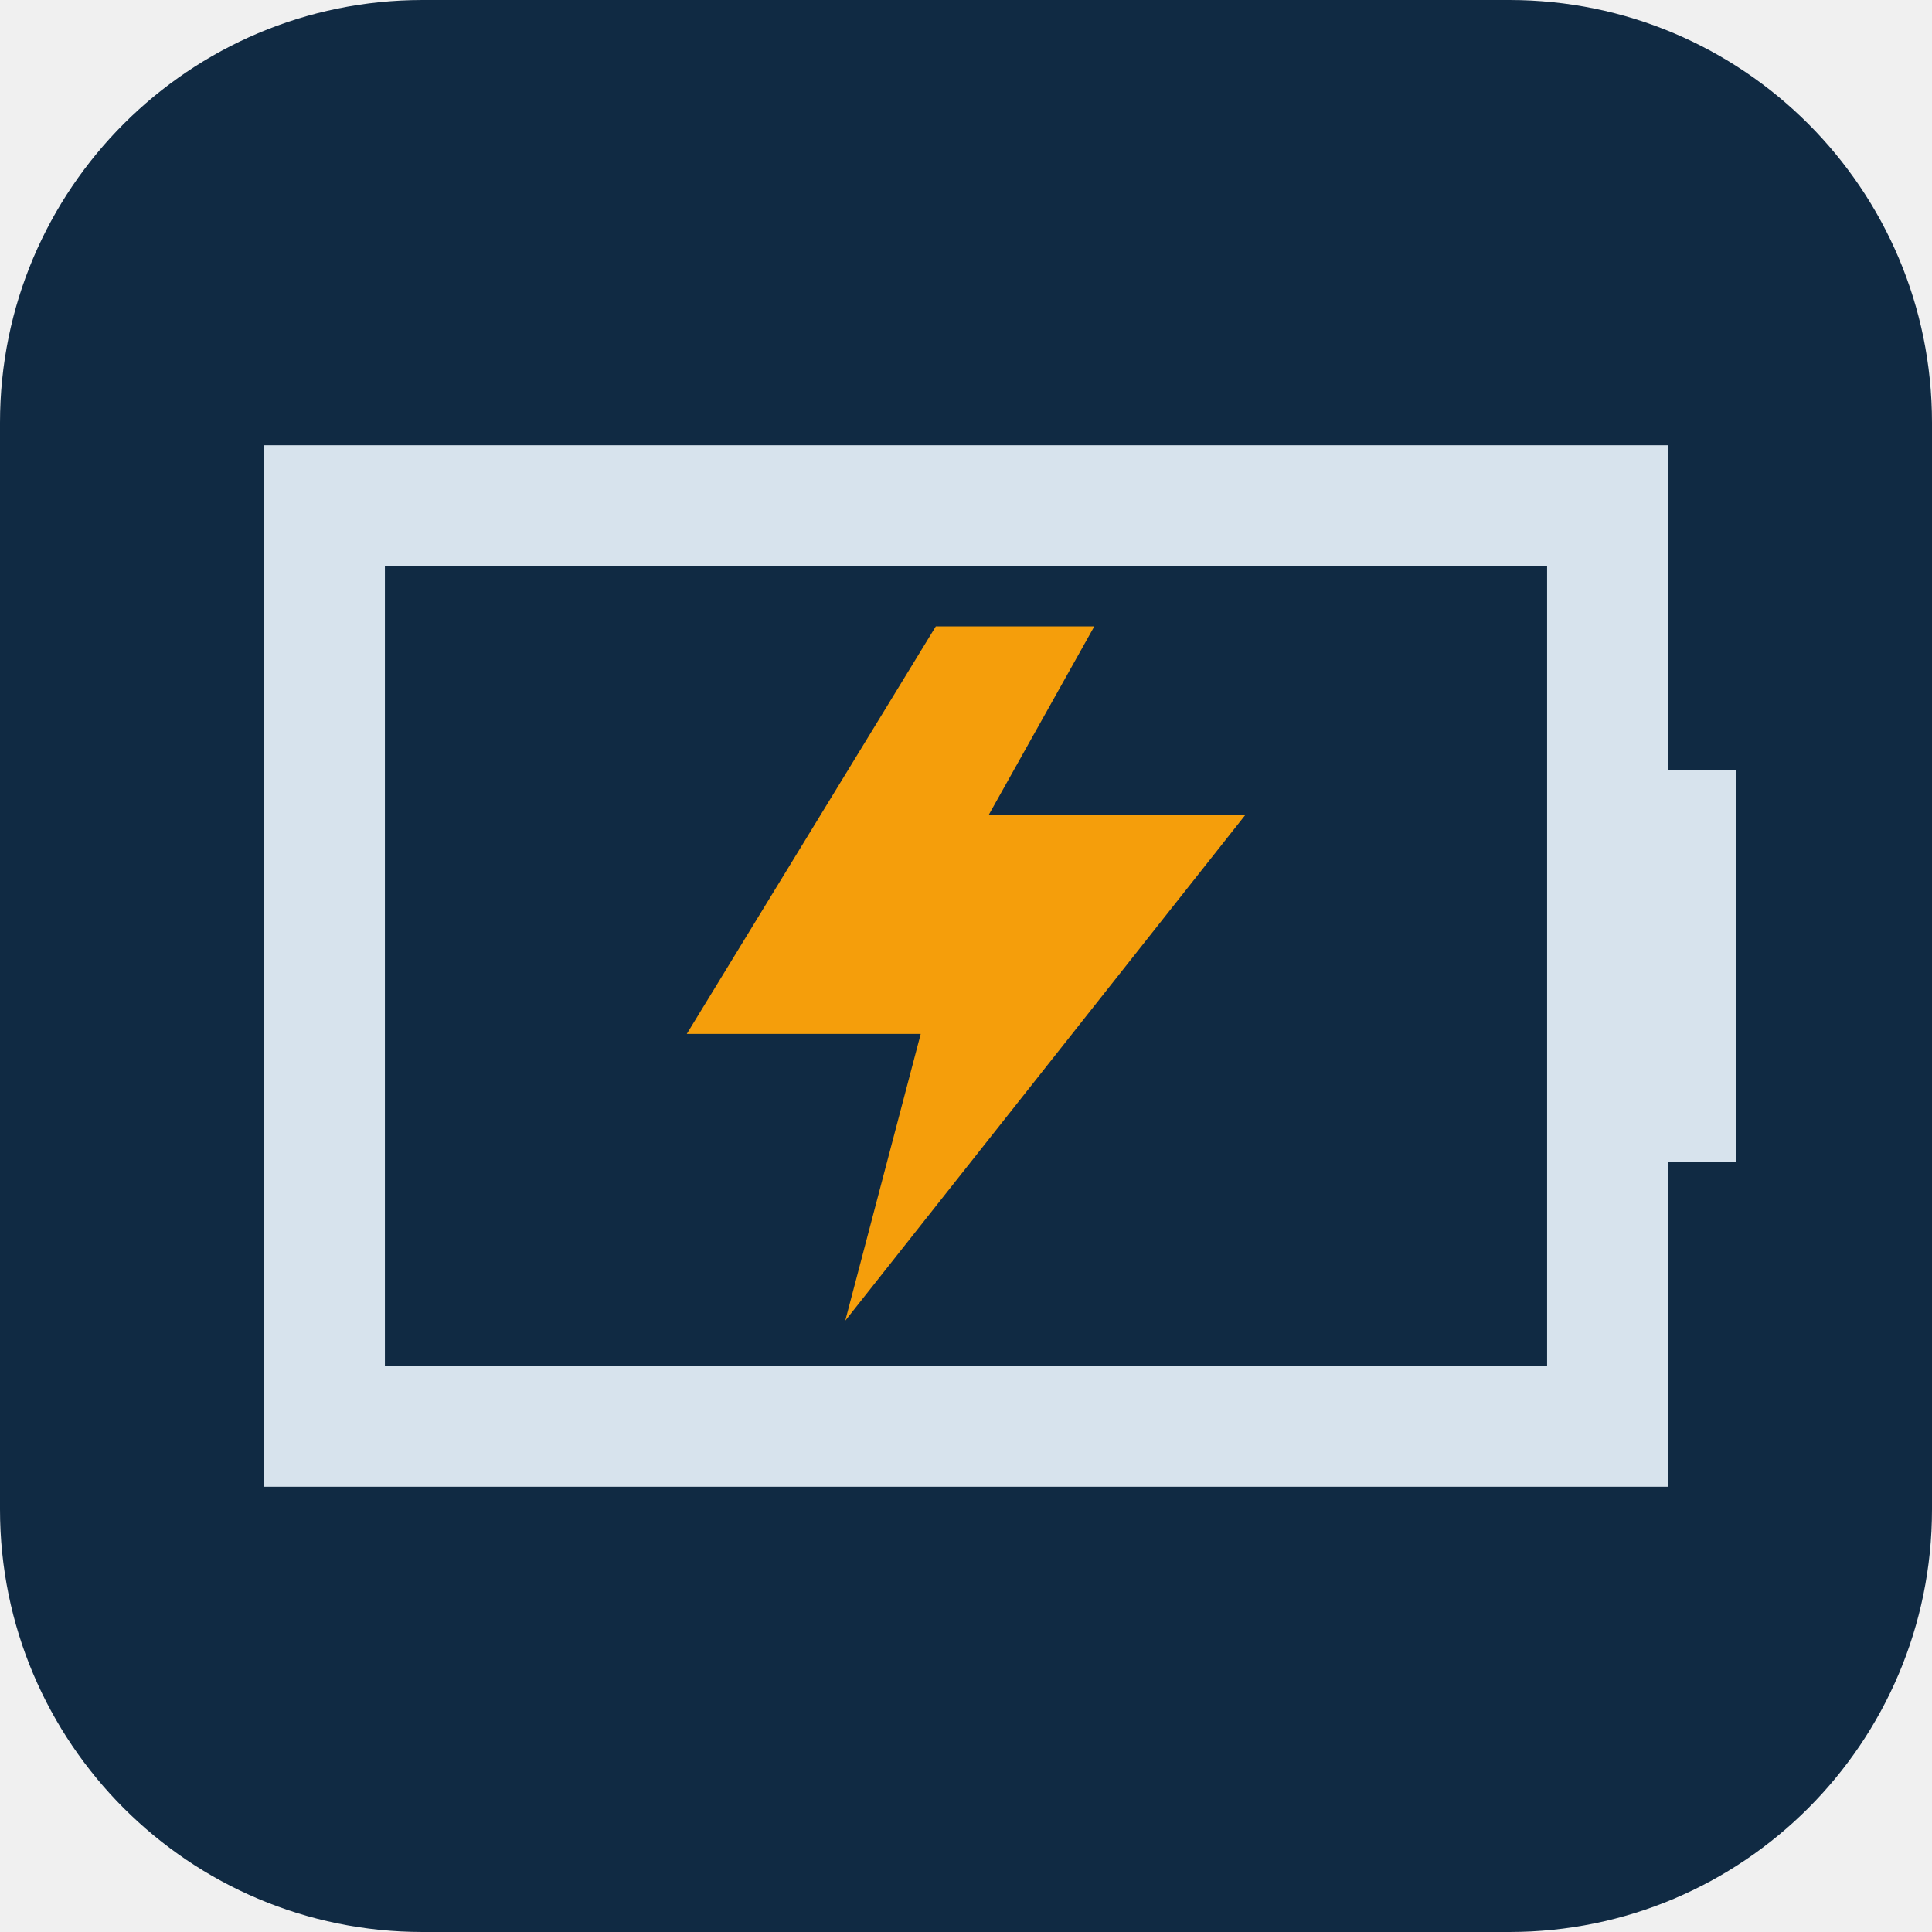
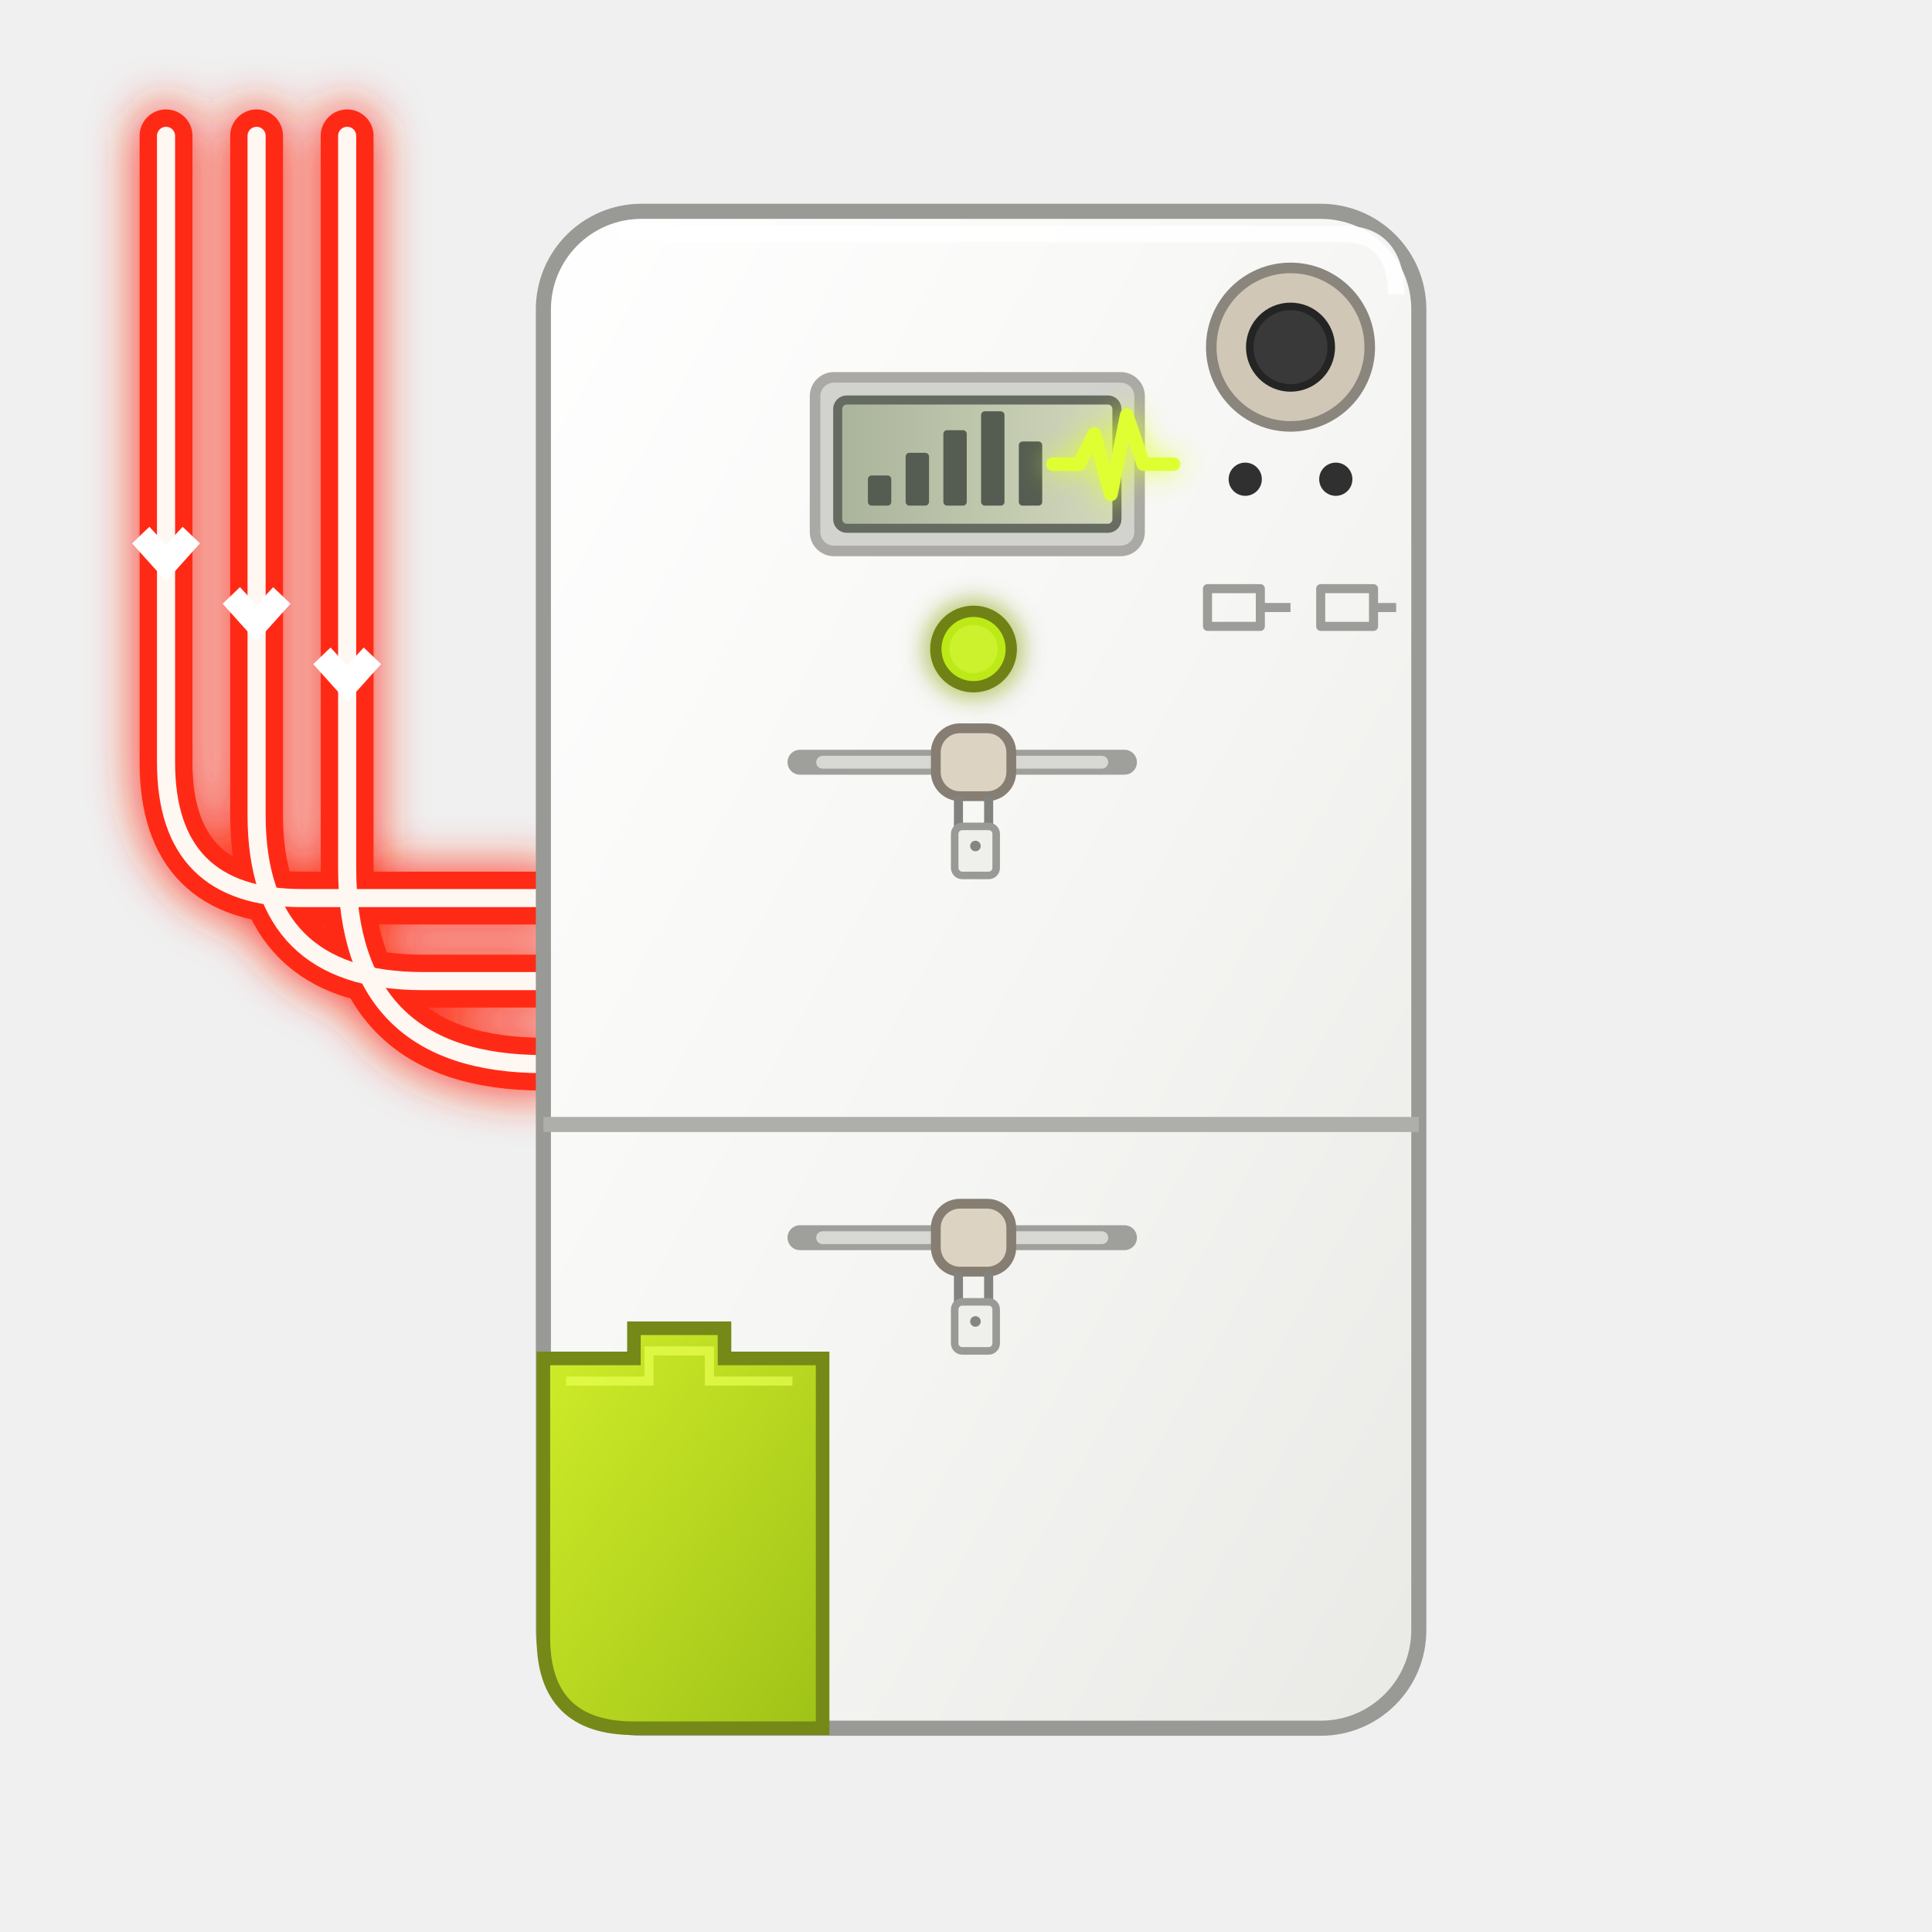
- <svg xmlns="http://www.w3.org/2000/svg" viewBox="0 0 256 256">
-   <rect width="256" height="256" rx="56" fill="#102a43" />
-   <path d="M43 67h170v122H43z" fill="none" stroke="#d7e3ed" stroke-width="16" rx="22" />
-   <path d="M213 102h17v52h-17" fill="#d7e3ed" />
-   <path d="M124 83 91 137h31l-10 38 53-67h-34l14-25z" fill="#f59e0b" />
+ <svg xmlns="http://www.w3.org/2000/svg" width="512" height="512" viewBox="0 0 256 256">
+   <defs>
+     <filter id="redGlow" x="-120%" y="-120%" width="340%" height="340%">
+       <feGaussianBlur stdDeviation="3.2" result="blur" />
+       <feMerge>
+         <feMergeNode in="blur" />
+         <feMergeNode in="SourceGraphic" />
+       </feMerge>
+     </filter>
+     <filter id="greenGlow" x="-120%" y="-120%" width="340%" height="340%">
+       <feGaussianBlur stdDeviation="1.8" result="blur" />
+       <feMerge>
+         <feMergeNode in="blur" />
+         <feMergeNode in="SourceGraphic" />
+       </feMerge>
+     </filter>
+     <linearGradient id="body" x1="0" y1="0" x2="1" y2="1">
+       <stop offset="0" stop-color="#ffffff" />
+       <stop offset="0.55" stop-color="#f5f5f3" />
+       <stop offset="1" stop-color="#e9e9e6" />
+     </linearGradient>
+     <linearGradient id="screen" x1="0" x2="1">
+       <stop offset="0" stop-color="#aab49b" />
+       <stop offset="1" stop-color="#d2d8bd" />
+     </linearGradient>
+     <linearGradient id="greenPanel" x1="0" x2="1" y1="0" y2="1">
+       <stop offset="0" stop-color="#d0ed29" />
+       <stop offset="1" stop-color="#9fc218" />
+     </linearGradient>
+   </defs>
+   <g fill="none" stroke="#ff2c17" stroke-width="7" stroke-linecap="round" stroke-linejoin="round" filter="url(#redGlow)">
+     <path d="M22 18 V101 Q22 119 40 119 H72" />
+     <path d="M34 18 V108 Q34 130 56 130 H72" />
+     <path d="M46 18 V115 Q46 141 72 141" />
+   </g>
+   <g fill="none" stroke="#fff7f2" stroke-width="2.4" stroke-linecap="round" stroke-linejoin="round">
+     <path d="M22 18 V101 Q22 119 40 119 H72" />
+     <path d="M34 18 V108 Q34 130 56 130 H72" />
+     <path d="M46 18 V115 Q46 141 72 141" />
+   </g>
+   <g fill="#ffffff">
+     <path d="M17.5 72 L22 77 L26.5 72 L24.2 69.8 L22 72.2 L19.8 69.8 Z" />
+     <path d="M29.5 80 L34 85 L38.5 80 L36.2 77.8 L34 80.2 L31.8 77.8 Z" />
+     <path d="M41.5 88 L46 93 L50.5 88 L48.2 85.8 L46 88.2 L43.8 85.8 Z" />
+   </g>
+   <rect x="72" y="28" width="116" height="201" rx="13" fill="url(#body)" stroke="#999995" stroke-width="2" />
+   <path d="M82 31 H178 Q185 31 185 39" fill="none" stroke="#ffffff" stroke-width="2.2" opacity="0.9" />
+   <line x1="72" y1="149" x2="188" y2="149" stroke="#aeaeaa" stroke-width="2" />
+   <rect x="108" y="50" width="43" height="23" rx="2.5" fill="#d2d2cf" stroke="#aaa9a6" stroke-width="1.4" />
+   <rect x="111" y="53" width="37" height="17" rx="1.2" fill="url(#screen)" stroke="#656b60" stroke-width="1.2" />
+   <g fill="#555d52">
+     <rect x="115" y="63" width="3.1" height="4" rx="0.5" />
+     <rect x="120" y="60" width="3.1" height="7" rx="0.5" />
+     <rect x="125" y="57" width="3.1" height="10" rx="0.5" />
+     <rect x="130" y="54.5" width="3.1" height="12.5" rx="0.5" />
+     <rect x="135" y="58.5" width="3.1" height="8.5" rx="0.5" />
+   </g>
+   <polyline points="139.5,61.5 143,61.5 145,57.5 147.2,65.5 149.3,55 151.5,61.5 155.5,61.5" fill="none" stroke="#dfff31" stroke-width="1.8" stroke-linecap="round" stroke-linejoin="round" filter="url(#greenGlow)" />
+   <circle cx="171" cy="46" r="10.5" fill="#d0c7b7" stroke="#8a867e" stroke-width="1.4" />
+   <circle cx="171" cy="46" r="5.4" fill="#393939" stroke="#242424" stroke-width="1" />
+   <circle cx="165" cy="63.5" r="2.2" fill="#303030" />
+   <circle cx="177" cy="63.5" r="2.2" fill="#303030" />
+   <circle cx="129" cy="86" r="5" fill="#bdea19" stroke="#6f8215" stroke-width="1.5" filter="url(#greenGlow)" />
+   <circle cx="129" cy="86" r="3.2" fill="#ccf12d" />
+   <g stroke="#9c9c99" stroke-width="1.2" fill="none" stroke-linejoin="round">
+     <path d="M160 78 h7 v5 h-7 z M167 80.5 h4" />
+     <path d="M175 78 h7 v5 h-7 z M182 80.5 h3" />
+   </g>
+   <line x1="106" y1="101" x2="149" y2="101" stroke="#9f9f9b" stroke-width="3.3" stroke-linecap="round" />
+   <line x1="109" y1="101" x2="146" y2="101" stroke="#d7d7d4" stroke-width="1.7" stroke-linecap="round" />
+   <rect x="124" y="96.5" width="10" height="9" rx="3.2" fill="#ddd3c3" stroke="#867e72" stroke-width="1.3" />
+   <path d="M127 105.5 v4.5 h4 v-4.5" fill="none" stroke="#82827e" stroke-width="1.2" />
+   <rect x="126.5" y="109.5" width="5.5" height="6.5" rx="1" fill="#efefec" stroke="#999995" stroke-width="1" />
+   <circle cx="129.25" cy="112.1" r="0.7" fill="#858581" />
+   <line x1="106" y1="164" x2="149" y2="164" stroke="#9f9f9b" stroke-width="3.3" stroke-linecap="round" />
+   <line x1="109" y1="164" x2="146" y2="164" stroke="#d7d7d4" stroke-width="1.7" stroke-linecap="round" />
+   <rect x="124" y="159.5" width="10" height="9" rx="3.2" fill="#ddd3c3" stroke="#867e72" stroke-width="1.3" />
+   <path d="M127 168.5 v4.5 h4 v-4.5" fill="none" stroke="#82827e" stroke-width="1.2" />
+   <rect x="126.5" y="172.5" width="5.5" height="6.5" rx="1" fill="#efefec" stroke="#999995" stroke-width="1" />
+   <circle cx="129.25" cy="175.1" r="0.7" fill="#858581" />
+   <path d="M72 180 H84 V176 H96 V180 H109 V229 H84 Q72 229 72 217 Z" fill="url(#greenPanel)" stroke="#758918" stroke-width="1.8" />
+   <path d="M75 183 H86 V179 H94 V183 H105" fill="none" stroke="#e7ff50" stroke-width="1.2" opacity="0.7" />
</svg>
